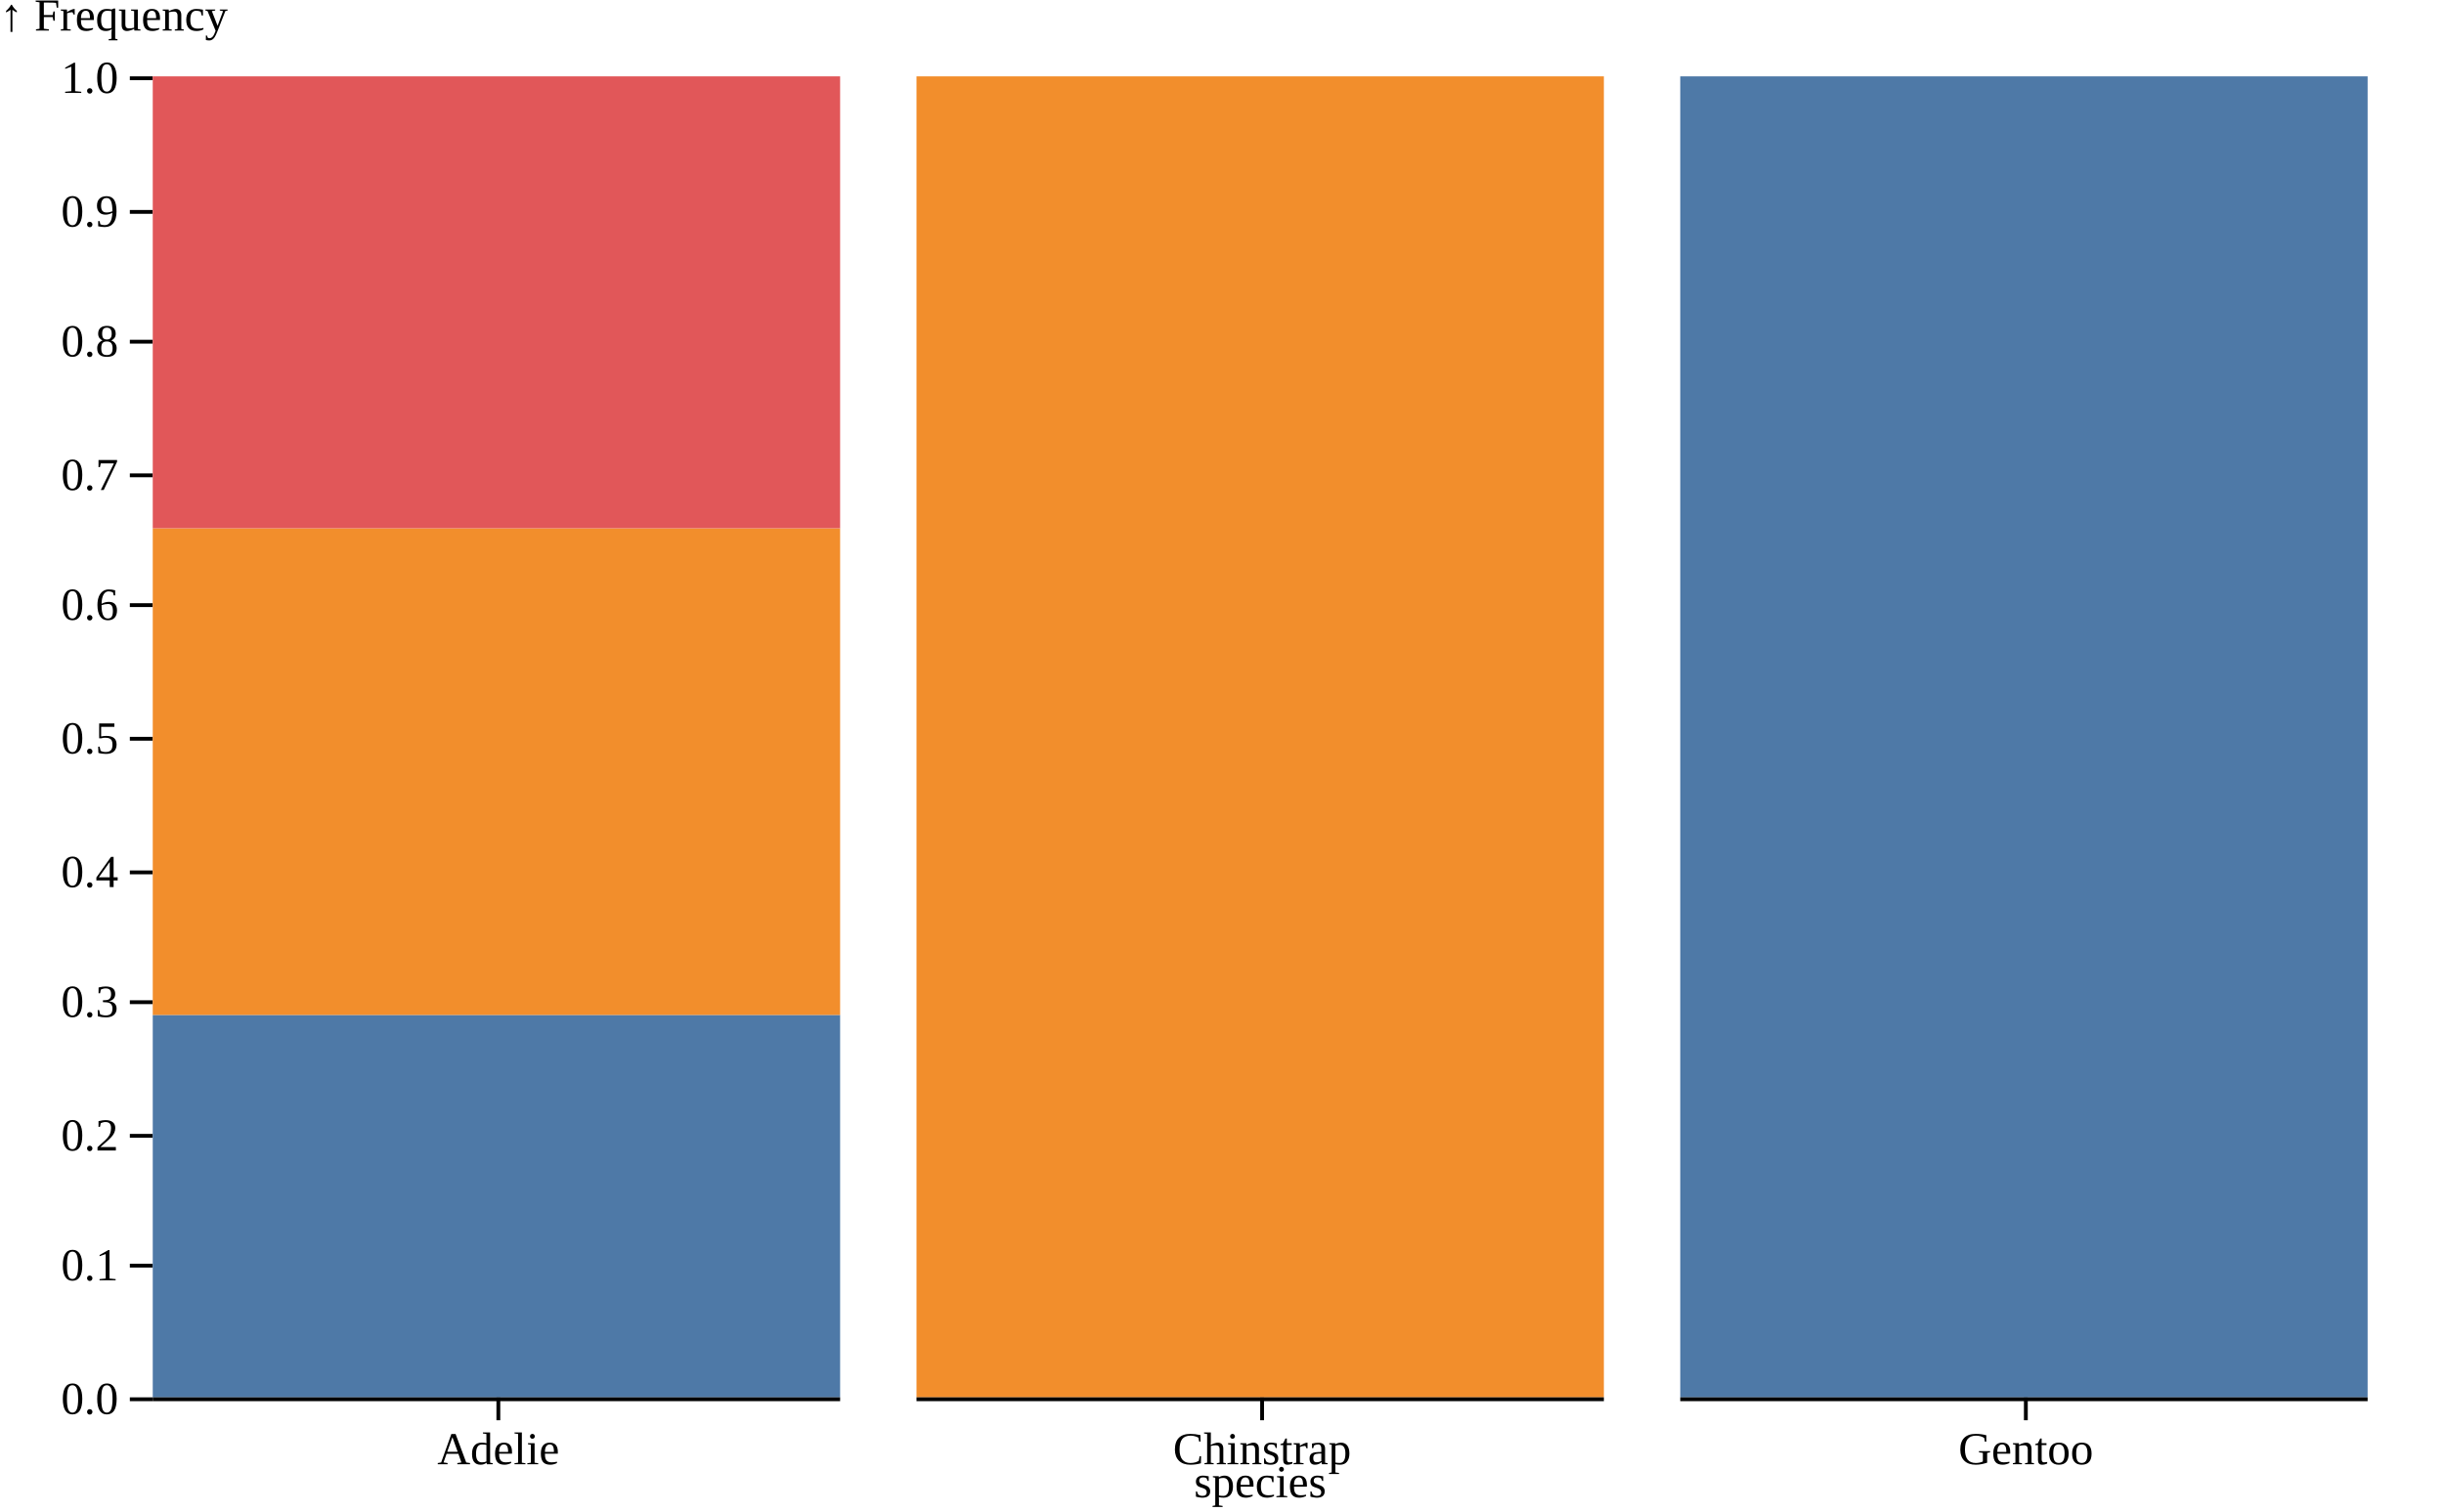
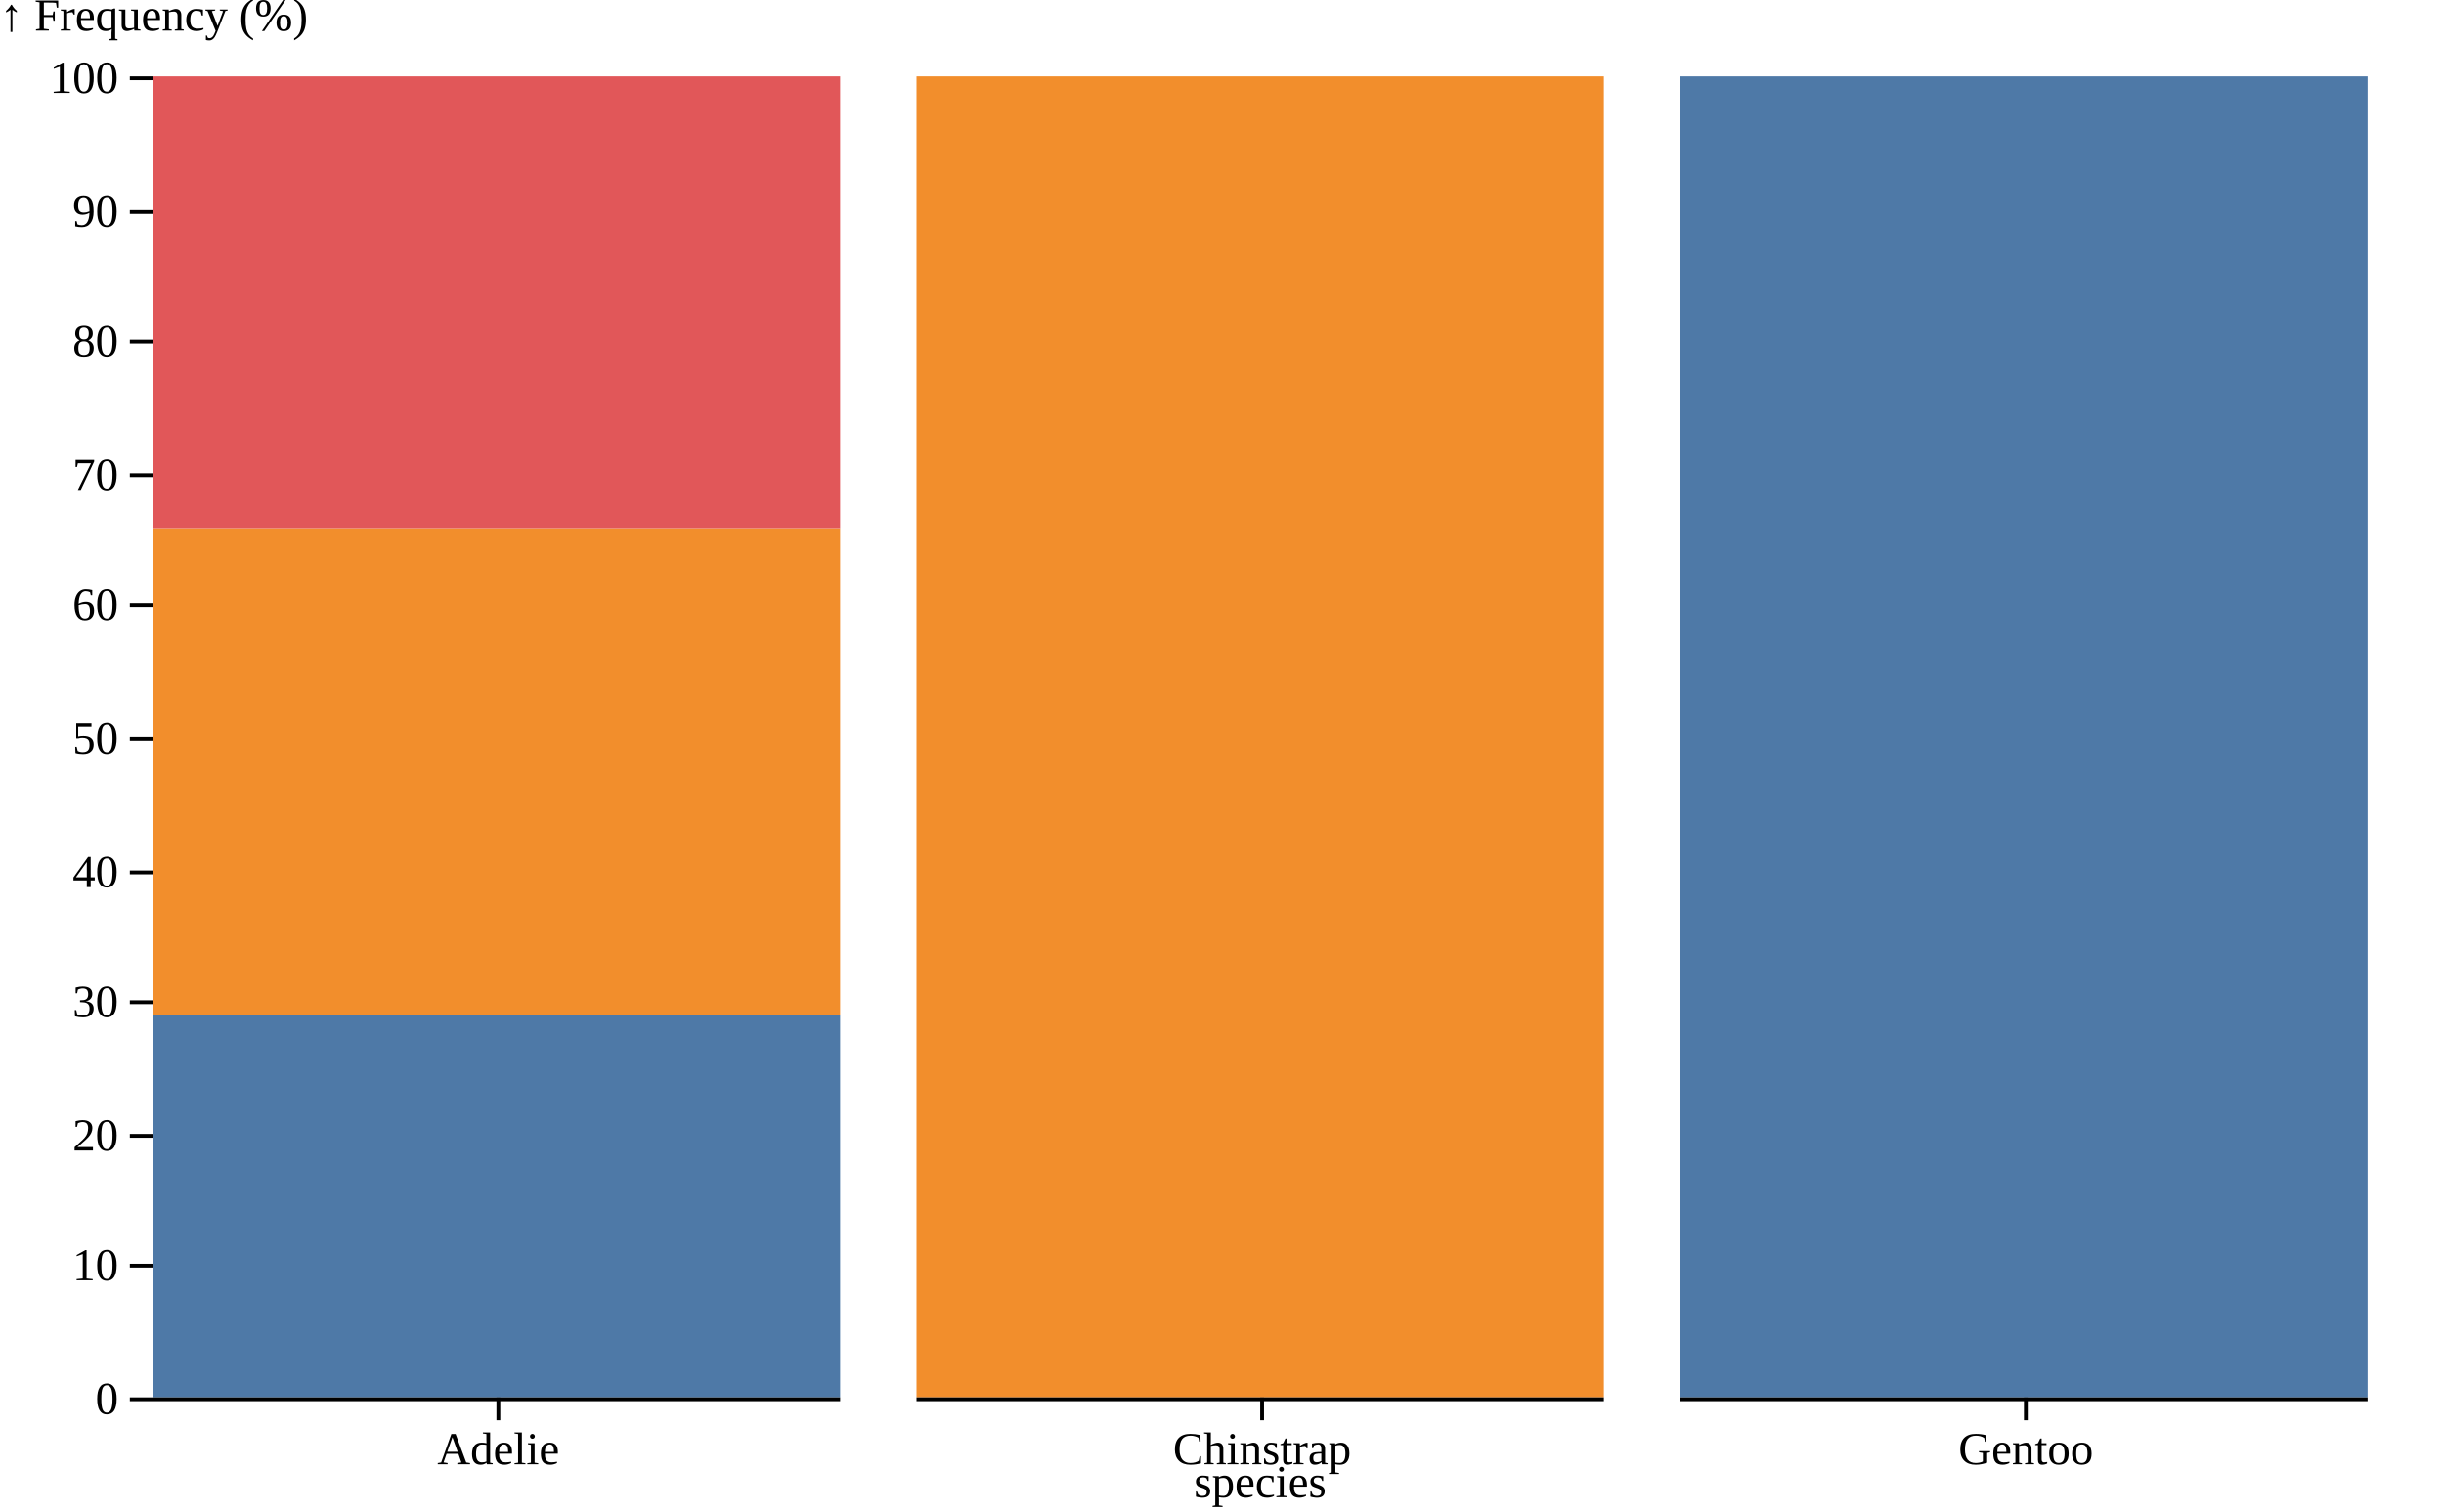
<svg xmlns="http://www.w3.org/2000/svg" class="plot" fill="currentColor" text-anchor="middle" width="640" height="396" viewBox="0 0 640 396">
  <g transform="translate(40,0)" fill="none" text-anchor="end">
    <g class="tick" opacity="1" transform="translate(0,366.5)">
      <line stroke="currentColor" x2="-6" />
-       <text fill="currentColor" x="-9" dy="0.32em">0.0</text>
+       <text fill="currentColor" x="-9" dy="0.32em">0</text>
    </g>
    <g class="tick" opacity="1" transform="translate(0,331.5)">
      <line stroke="currentColor" x2="-6" />
-       <text fill="currentColor" x="-9" dy="0.32em">0.1</text>
+       <text fill="currentColor" x="-9" dy="0.32em">10</text>
    </g>
    <g class="tick" opacity="1" transform="translate(0,297.5)">
      <line stroke="currentColor" x2="-6" />
-       <text fill="currentColor" x="-9" dy="0.32em">0.2</text>
+       <text fill="currentColor" x="-9" dy="0.32em">20</text>
    </g>
    <g class="tick" opacity="1" transform="translate(0,262.5)">
      <line stroke="currentColor" x2="-6" />
-       <text fill="currentColor" x="-9" dy="0.32em">0.3</text>
+       <text fill="currentColor" x="-9" dy="0.32em">30</text>
    </g>
    <g class="tick" opacity="1" transform="translate(0,228.5)">
      <line stroke="currentColor" x2="-6" />
-       <text fill="currentColor" x="-9" dy="0.32em">0.4</text>
+       <text fill="currentColor" x="-9" dy="0.32em">40</text>
    </g>
    <g class="tick" opacity="1" transform="translate(0,193.5)">
      <line stroke="currentColor" x2="-6" />
-       <text fill="currentColor" x="-9" dy="0.32em">0.5</text>
+       <text fill="currentColor" x="-9" dy="0.32em">50</text>
    </g>
    <g class="tick" opacity="1" transform="translate(0,158.5)">
      <line stroke="currentColor" x2="-6" />
-       <text fill="currentColor" x="-9" dy="0.32em">0.6</text>
+       <text fill="currentColor" x="-9" dy="0.32em">60</text>
    </g>
    <g class="tick" opacity="1" transform="translate(0,124.5)">
      <line stroke="currentColor" x2="-6" />
-       <text fill="currentColor" x="-9" dy="0.32em">0.7</text>
+       <text fill="currentColor" x="-9" dy="0.32em">70</text>
    </g>
    <g class="tick" opacity="1" transform="translate(0,89.5)">
      <line stroke="currentColor" x2="-6" />
-       <text fill="currentColor" x="-9" dy="0.32em">0.8</text>
+       <text fill="currentColor" x="-9" dy="0.32em">80</text>
    </g>
    <g class="tick" opacity="1" transform="translate(0,55.5)">
      <line stroke="currentColor" x2="-6" />
-       <text fill="currentColor" x="-9" dy="0.32em">0.9</text>
+       <text fill="currentColor" x="-9" dy="0.32em">90</text>
    </g>
    <g class="tick" opacity="1" transform="translate(0,20.5)">
      <line stroke="currentColor" x2="-6" />
-       <text fill="currentColor" x="-9" dy="0.32em">1.0</text>
+       <text fill="currentColor" x="-9" dy="0.32em">100</text>
    </g>
-     <text fill="currentColor" transform="translate(-40,20)" dy="-1em" text-anchor="start">↑ Frequency</text>
+     <text fill="currentColor" transform="translate(-40,20)" dy="-1em" text-anchor="start">↑ Frequency (%)</text>
  </g>
  <g transform="translate(0,366)" fill="none" text-anchor="middle">
    <g class="tick" opacity="1" transform="translate(130.5,0)">
      <line stroke="currentColor" y2="6" />
      <text fill="currentColor" y="9" dy="0.71em">Adelie</text>
    </g>
    <g class="tick" opacity="1" transform="translate(330.5,0)">
      <line stroke="currentColor" y2="6" />
      <text fill="currentColor" y="9" dy="0.71em">Chinstrap</text>
    </g>
    <g class="tick" opacity="1" transform="translate(530.5,0)">
      <line stroke="currentColor" y2="6" />
      <text fill="currentColor" y="9" dy="0.71em">Gentoo</text>
    </g>
    <text fill="currentColor" transform="translate(330,30)" dy="-0.32em" text-anchor="middle">species</text>
  </g>
  <g>
    <g transform="translate(40,0)">
      <g>
        <rect x="0" width="180" y="265.842" height="100.158" fill="#4e79a7" />
        <rect x="0" width="180" y="138.368" height="127.474" fill="#f28e2c" />
        <rect x="0" width="180" y="20" height="118.368" fill="#e15759" />
      </g>
      <g stroke="currentColor" transform="translate(0,0.5)">
        <line x1="0" x2="180" y1="366" y2="366" />
      </g>
    </g>
    <g transform="translate(240,0)">
      <g>
        <rect x="0" width="180" y="20" height="346" fill="#f28e2c" />
      </g>
      <g stroke="currentColor" transform="translate(0,0.5)">
        <line x1="0" x2="180" y1="366" y2="366" />
      </g>
    </g>
    <g transform="translate(440,0)">
      <g>
        <rect x="0" width="180" y="20" height="346" fill="#4e79a7" />
      </g>
      <g stroke="currentColor" transform="translate(0,0.5)">
        <line x1="0" x2="180" y1="366" y2="366" />
      </g>
    </g>
  </g>
</svg>
